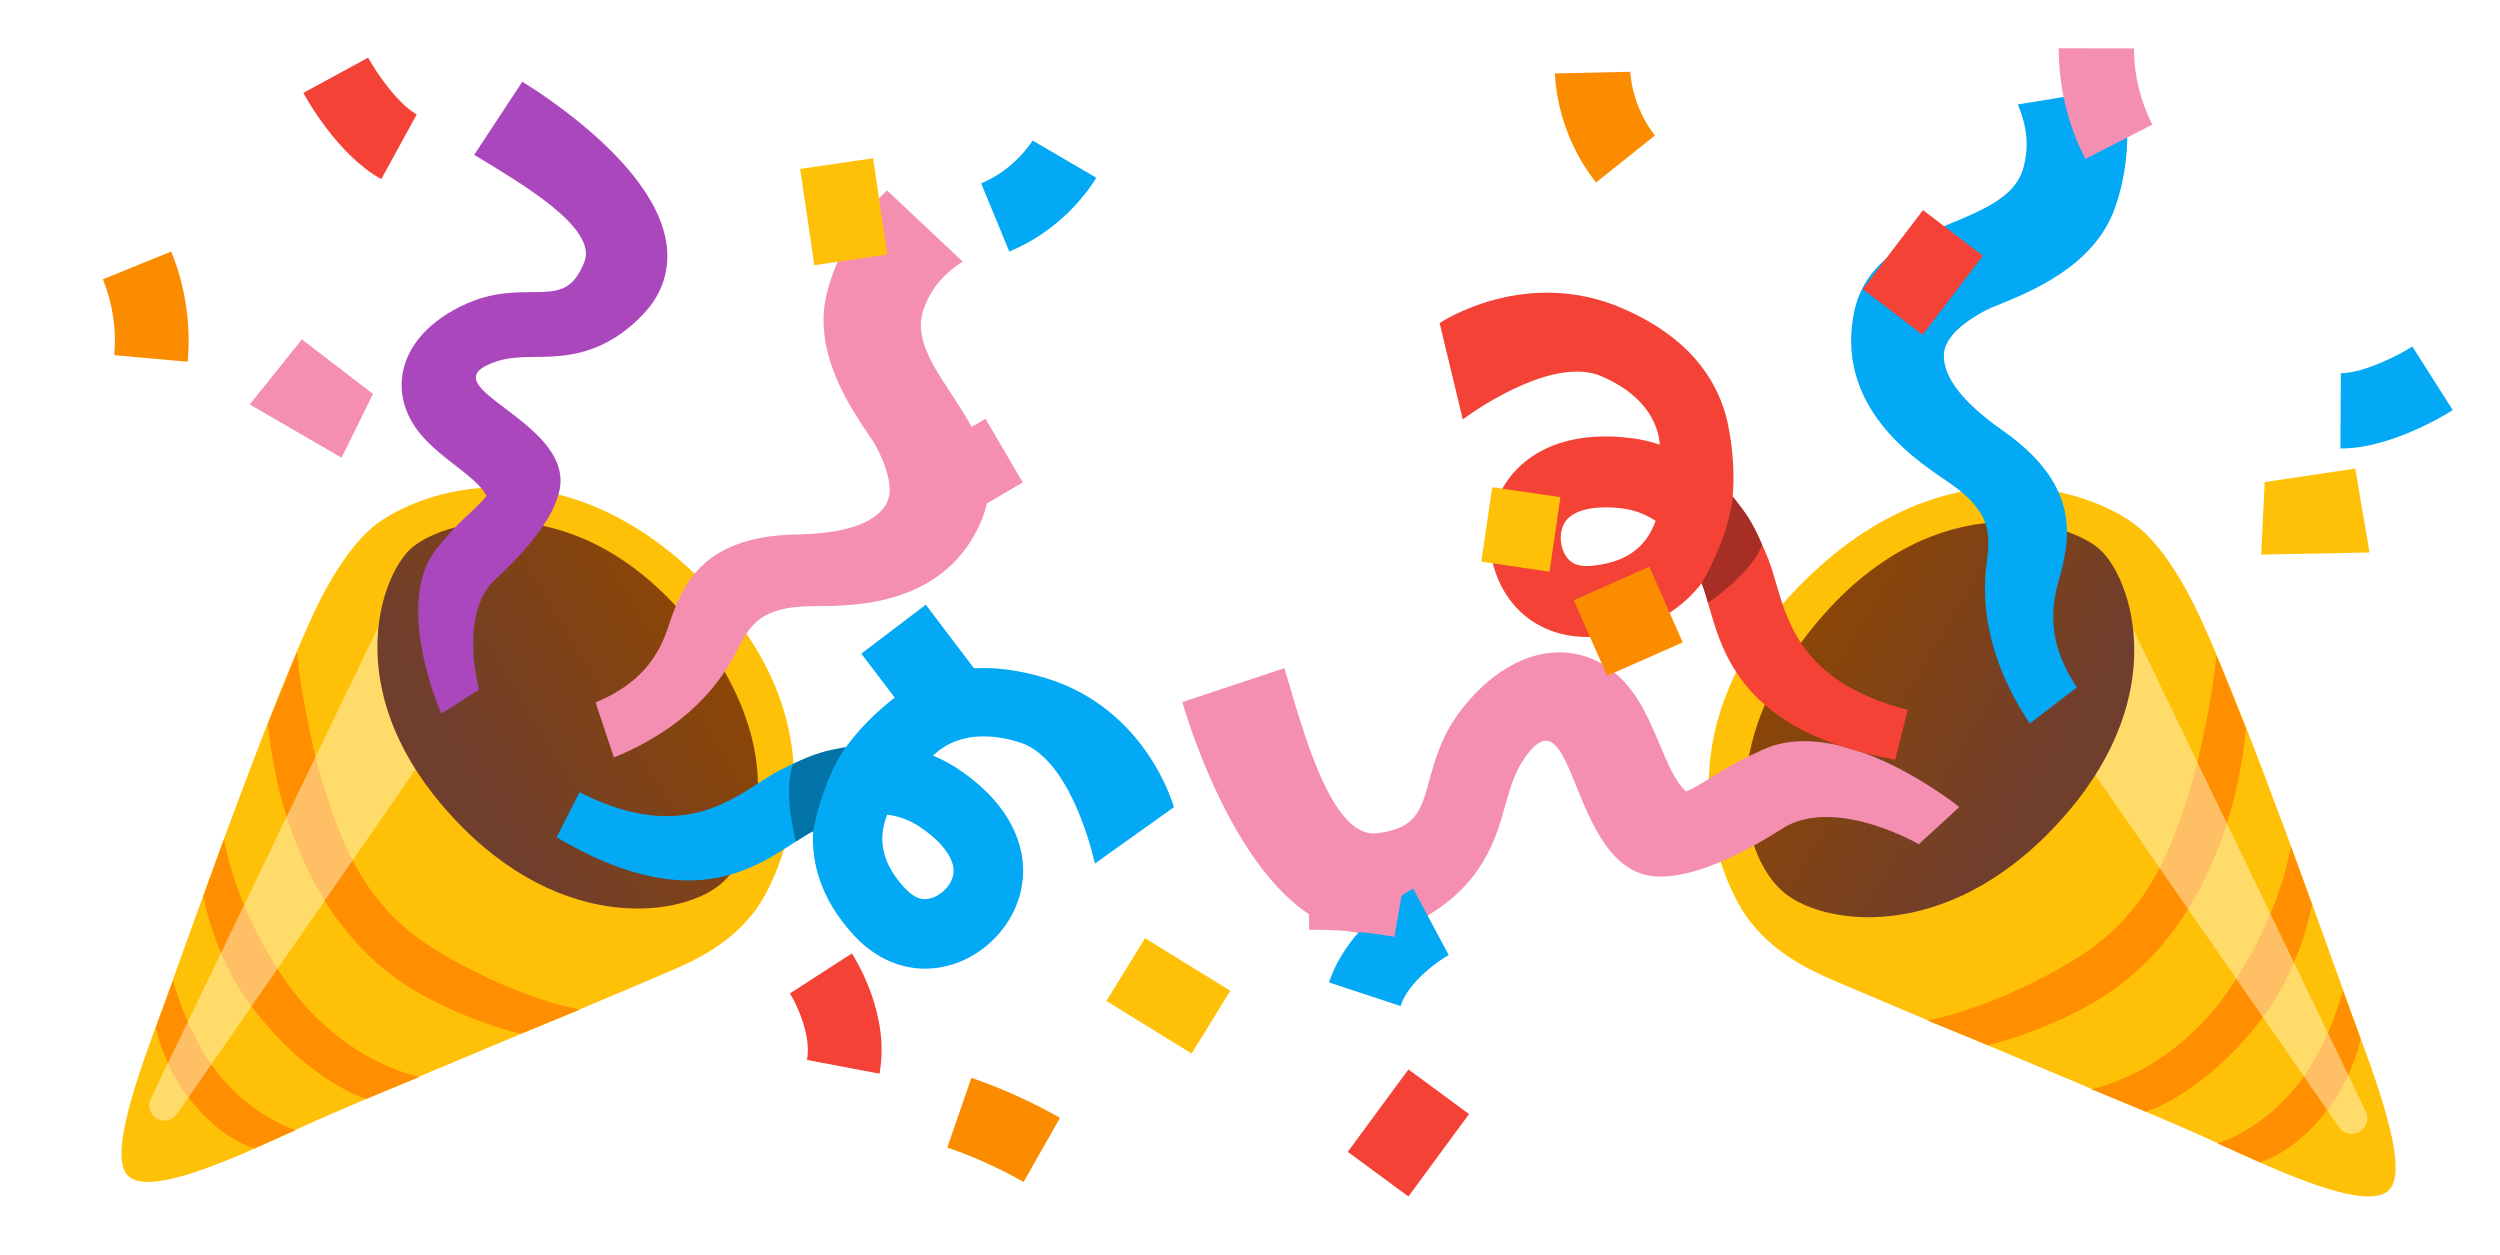
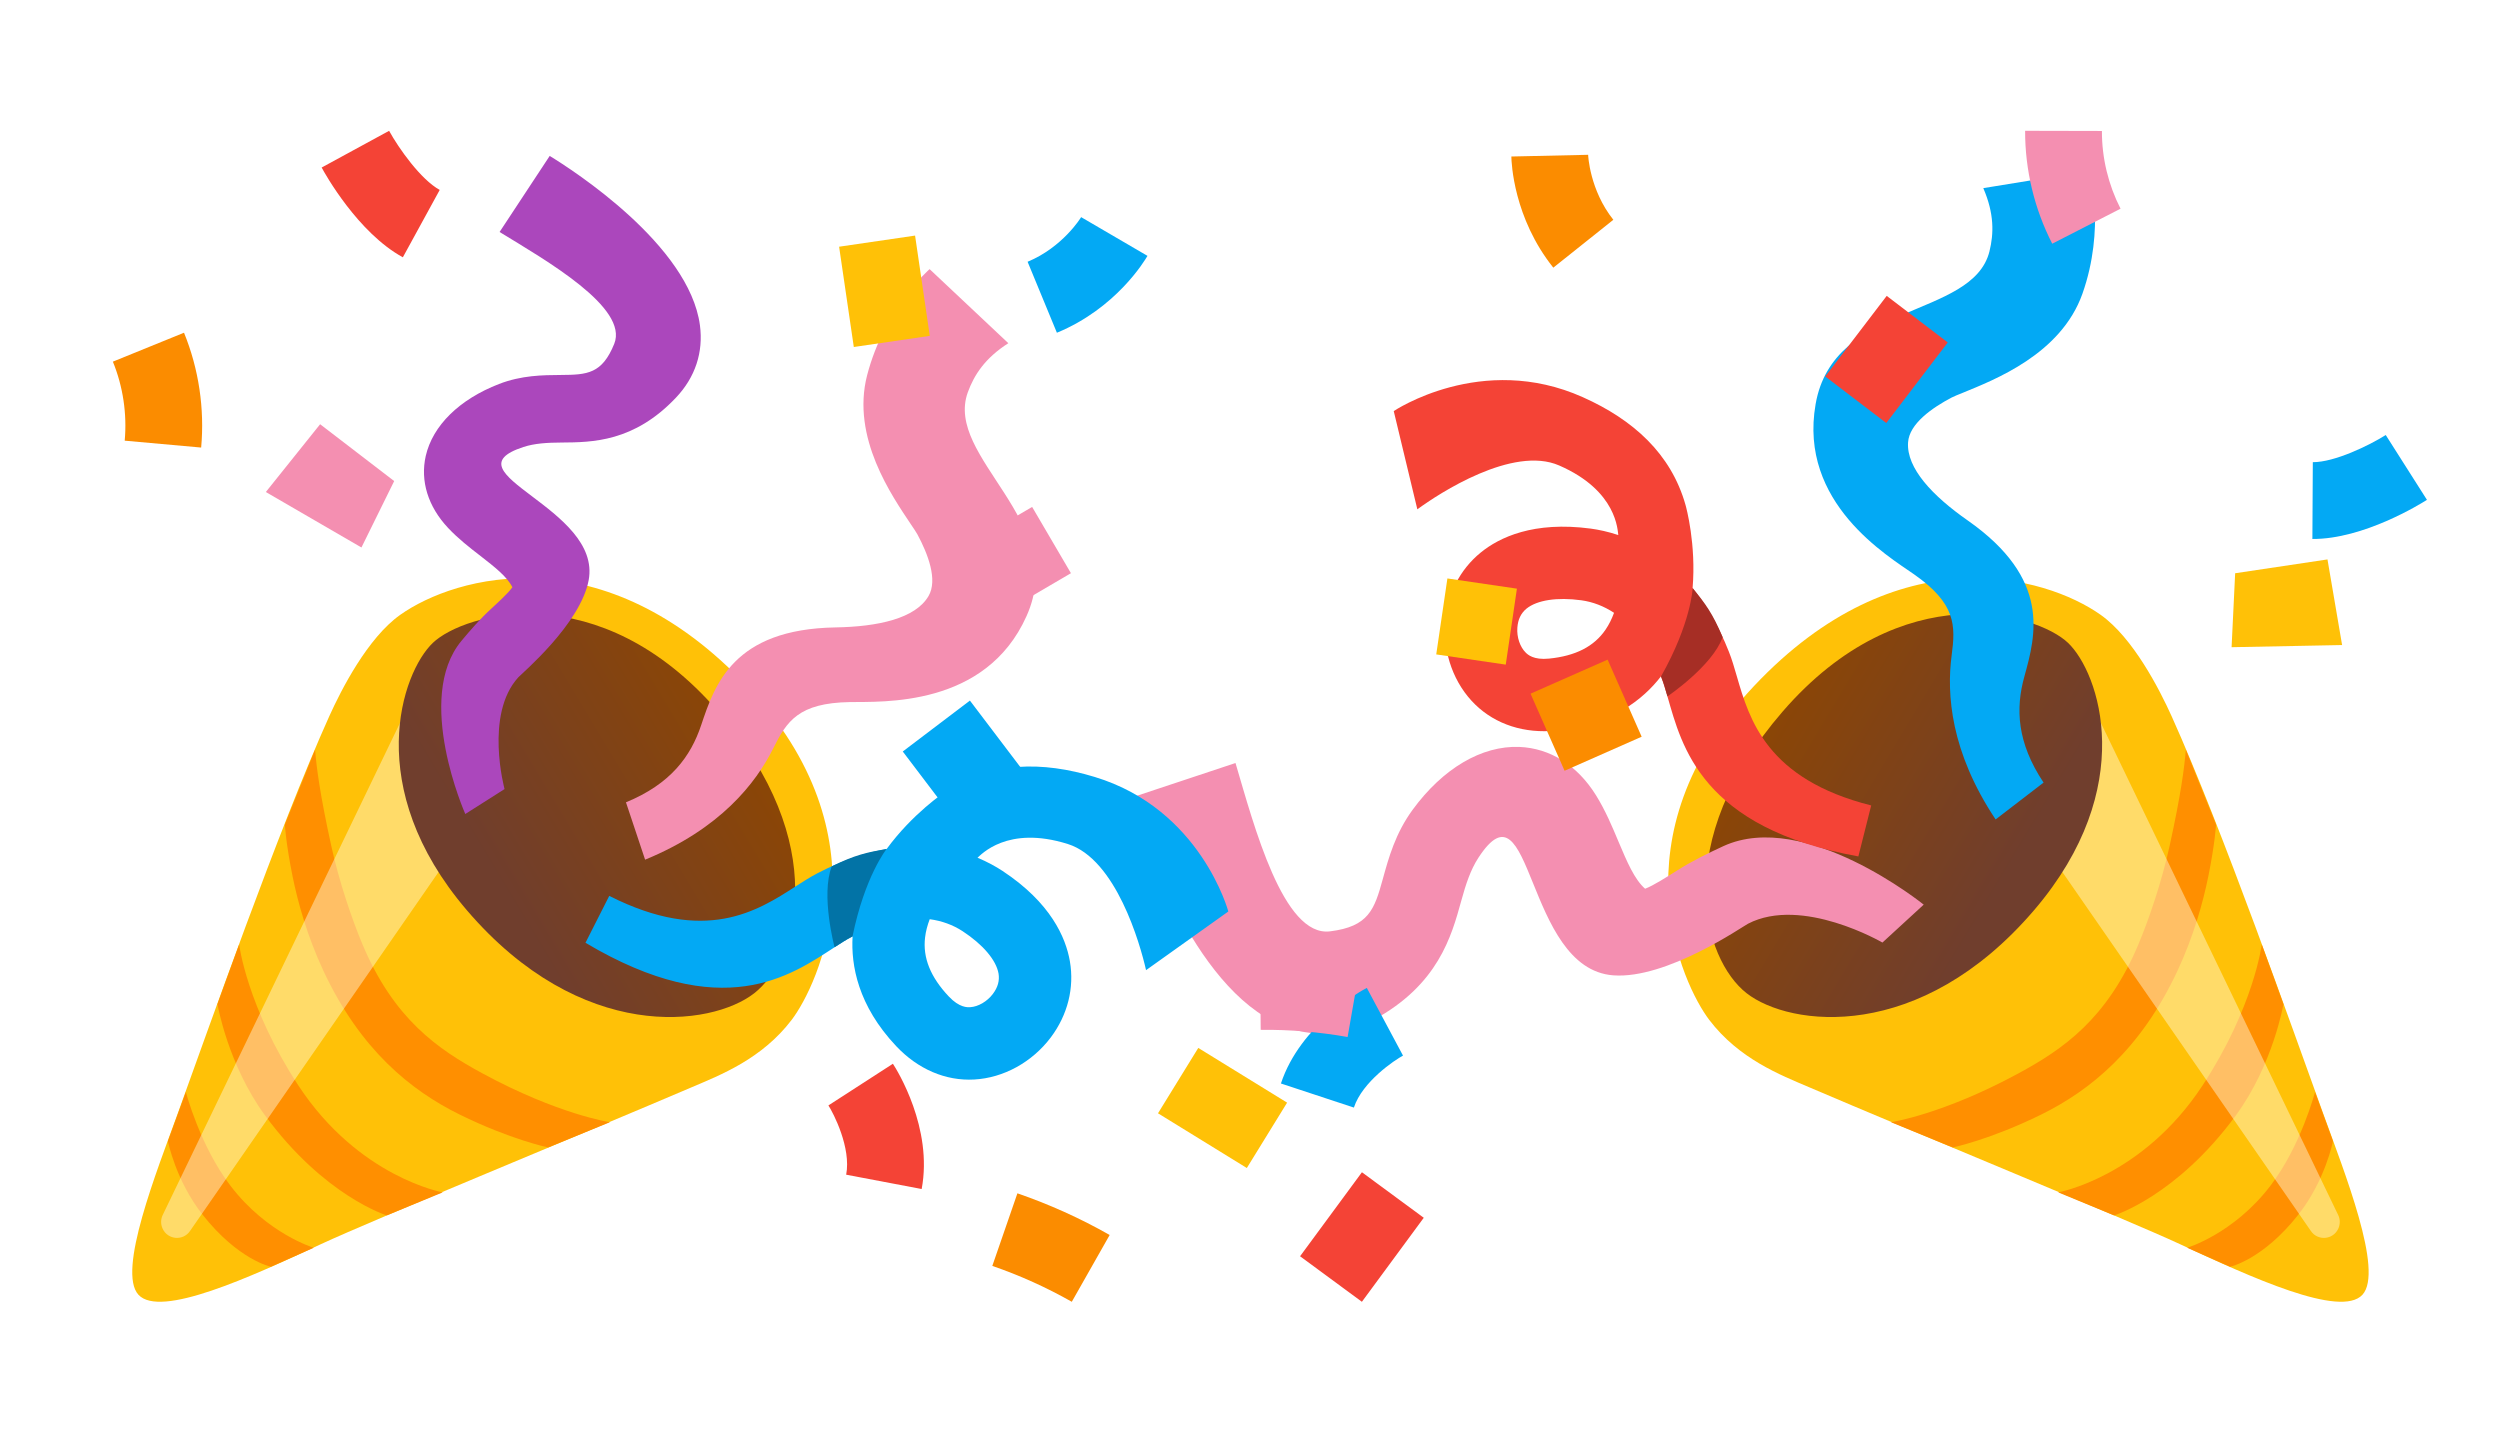
- <svg xmlns="http://www.w3.org/2000/svg" width="255" height="128" viewBox="0 0 255 128">
-   <g transform="translate(128 3) scale(.96) translate(128 0) scale(-1 1)">
+ <svg xmlns="http://www.w3.org/2000/svg" width="224" height="128" viewBox="0 0 224 128">
+   <g transform="translate(108 10) scale(.86) translate(128 0) scale(-1 1)">
    <g>
      <g>
        <g>
          <path style="fill:#FFC107;" d="M7.45,123.27c2.27,2.46,11.62-1.83,19-5.27c5.53-2.57,27.66-11.65,38.66-16.36     c2.97-1.27,7.29-2.93,10.4-7.02c2.76-3.64,10.08-19.1-4.66-34.76c-14.96-15.9-30.37-11.51-36.13-7.43     c-3.39,2.4-6.15,7.81-7.39,10.56c-5.24,11.62-12.71,32.91-15.75,41.28C9.35,110.44,5.2,120.83,7.45,123.27z" />
          <path style="fill:#FF8F00;" d="M25.85,66.49c0.14,1.74,0.49,4.57,1.69,10.02c0.82,3.74,2.16,7.66,3.25,10.25     c3.27,7.79,7.86,10.93,12.51,13.45c7.9,4.28,13.27,5.08,13.27,5.08l-6.44,2.63c0,0-3.9-0.81-9.22-3.43     c-5.07-2.5-10.35-6.73-14.21-15.01c-1.67-3.59-2.64-7.07-3.2-9.83c-0.69-3.42-0.8-5.36-0.8-5.36L25.85,66.49z" />
          <path style="fill:#FF8F00;" d="M17.94,86.77c0,0,0.8,6.49,6.16,14.68c6.28,9.58,15.05,11.15,15.05,11.15l-5.83,2.4     c0,0-6.51-1.99-12.7-10.44c-3.86-5.27-4.94-11.57-4.94-11.57L17.94,86.77z" />
          <path style="fill:#FF8F00;" d="M12.39,102.15c0,0,1.46,5.6,4.66,9.78c3.81,4.99,8.66,6.44,8.66,6.44l-4.47,1.98     c0,0-3.39-0.71-7.1-5.41c-2.82-3.57-3.62-7.67-3.62-7.67L12.39,102.15z" />
          <g style="opacity:0.44;">
            <path style="fill:#FFFDE7;" d="M9.96,116.37L9.96,116.37c-0.2-0.45-0.2-0.96,0.01-1.4l25.47-52.82l4.19,15.75l-26.8,38.71      C12.11,117.69,10.49,117.55,9.96,116.37z" />
          </g>
          <linearGradient id="popper2_p0_SVGID_1_" gradientUnits="userSpaceOnUse" x1="74.384" y1="61.839" x2="44.617" y2="79.699">
            <stop offset="0.024" style="stop-color:#8F4700" />
            <stop offset="1" style="stop-color:#703E2D" />
          </linearGradient>
          <path style="fill:url(#popper2_p0_SVGID_1_);" d="M41.65,83.19c11.9,13.92,25.45,12.18,29.96,8.66c4.52-3.53,8.09-15.66-3.76-29.35     c-12.42-14.34-26.48-10.25-29.73-7.15S30.73,70.42,41.65,83.19z" />
          <g transform="translate(55 84) rotate(41) scale(0.94) translate(-59 -75)">
            <path style="fill:#F48FB1;" d="M62.77,75.35l-6.21-0.17c0,0,2.95-16.66,12.5-19.46c1.79-0.52,3.75-1.05,5.72-1.34      c1.17-0.18,3.02-0.45,3.93-0.79c0.21-1.57-0.45-3.57-1.19-5.84c-0.58-1.76-1.18-3.57-1.5-5.55c-0.62-3.86,0.41-7.27,2.9-9.62      c3.04-2.85,7.95-3.76,13.49-2.5c3.16,0.72,5.49,2.27,7.54,3.63c2.93,1.95,4.64,2.94,8.22,0.53c4.33-2.92-1.33-14.35-4.34-20.95      l11.23-4.68c1.51,3.3,8.8,20.28,3.99,29.97c-1.62,3.26-4.41,5.42-8.07,6.23c-7.96,1.78-12.62-1.32-16.02-3.58      c-1.61-1.07-3.02-1.91-4.55-2.35c-10.63-3.03,4.21,12.61-2.74,19.64c-4.17,4.21-14.36,5.32-15.02,5.48      C66.09,65.58,62.77,75.35,62.77,75.35z" />
          </g>
          <g transform="translate(43 72) rotate(-75) scale(0.94) translate(-55 -84)">
            <path style="fill:#03A9F4;" d="M82.52,88.92c-4.34-3.64-6.65-2.99-9.75-1.7c-4,1.66-10.29,2.89-18.83,0l2.57-6.19      c5.07,1.71,8.74,0.88,11.91-0.99c4.08-2.4,9.66-5.69,18.34,1.6c3.62,3.04,7.33,5.06,10.05,4.14c1.98-0.66,3.03-3.61,3.56-5.96      c0.05-0.21,0.13-0.81,0.19-1.34c0.48-3.67,1.28-11.59,7.18-15.64c6.31-4.33,12.94-4.33,12.94-4.33l1.2,11.92      c-3.05-0.45-5.17,0.17-6.96,1.16c-6.74,3.75-0.87,18.15-11.36,22.99C93.47,99.27,85.22,91.18,82.52,88.92z" />
          </g>
          <g transform="translate(59 75) rotate(34) scale(0.94) translate(-43 -72)">
            <path style="fill:#F44336;" d="M45.4,73.72l-4.34-3.89c7.97-8.9,5.87-15.44,4.34-20.2c-0.31-0.96-0.6-1.87-0.79-2.74      c-0.68-3.08-0.82-5.76-0.61-8.1c-3.06-3.81-4.41-7.8-4.5-8.07c-1.86-5.63-0.46-11.12,2.75-16.27C48.74,4,60.49,4,60.49,4      l3.92,10.49c-2.98-0.12-12.75,0.03-15.75,4.76c-3.79,5.96-1.3,9.64-1.12,10.06c0.73-0.95,1.47-1.71,2.13-2.3      c4.79-4.25,8.95-4.86,11.6-4.62c2.98,0.27,5.68,1.77,7.61,4.23c2.11,2.7,2.98,6.21,2.31,9.4c-0.65,3.11-2.72,5.74-5.83,7.41      c-5.43,2.92-9.95,2.52-12.98,1.51c0.02,0.07,0.03,0.15,0.05,0.22c0.11,0.5,0.33,1.2,0.59,2.01      C54.79,52.65,58.08,61.35,45.4,73.72z M52.75,36.19c0.58,0.42,1.19,0.77,1.82,1.02c2.1,0.84,4.39,0.56,6.99-0.84      c1.53-0.82,1.71-1.7,1.77-1.99c0.18-0.87-0.12-1.98-0.77-2.81c-0.57-0.73-1.23-1.11-2.02-1.19c-1.5-0.13-3.53,0.82-5.56,2.63      C54.01,33.88,53.27,34.95,52.75,36.19z" />
            <path style="fill:#A62E25;" d="M43.99,38.79c-0.19,2.2-0.28,3.51,0.29,6.37c2.75,2.02,8.74,2.02,8.74,2.02    c-0.26-0.81-0.49-1.51-0.59-2.01c-0.02-0.07-0.03-0.15-0.05-0.22C46.29,41.91,43.99,38.79,43.99,38.79z" />
          </g>
        </g>
      </g>
      <g transform="translate(-7 -8) rotate(-25 64 64)">
        <g>
          <polygon style="fill:#FFC107;" points="31.53,48.64 21.19,43.57 26.34,36.13 34.45,41.5   " />
        </g>
      </g>
      <g transform="translate(0 3) rotate(-8 64 64)">
        <g>
          <path style="fill:#03A9F4;" d="M16.29,34.6c-5.28-0.71-10.66-5.19-11.25-5.7l5.19-6.09c1.57,1.33,4.9,3.56,7.13,3.86L16.29,34.6z" />
        </g>
      </g>
      <g transform="translate(-1 8) rotate(-25 64 64)">
        <g>
          <rect x="74.11" y="14.35" transform="matrix(0.9769 -0.2137 0.2137 0.9769 -2.3917 17.1437)" style="fill:#F44336;" width="8" height="10.56" />
        </g>
      </g>
      <g transform="translate(6 2) rotate(-8 64 64)">
        <g>
          <path style="fill:#FB8C00;" d="M92.46,17.77l-5.5-5.81c2.88-2.73,3.54-6.3,3.54-6.34l7.9,1.29C98.3,7.54,97.29,13.2,92.46,17.77z" />
        </g>
      </g>
      <g transform="translate(-2 -4) rotate(9 64 64)">
        <g>
          <rect x="96.54" y="47.3" transform="matrix(0.9545 -0.2983 0.2983 0.9545 -10.7408 32.2313)" style="fill:#FFC107;" width="7.32" height="8" />
        </g>
      </g>
      <g transform="translate(5 7) rotate(-25 64 64)">
        <g>
          <path style="fill:#03A9F4;" d="M97.55,113.03l-7.95-0.94c0.34-2.83-1.77-6.3-2.35-7.07l6.4-4.8    C94.13,100.85,98.3,106.62,97.55,113.03z" />
        </g>
      </g>
      <g transform="translate(-3 1) rotate(-8 64 64)">
        <g>
          <path style="fill:#F48FB1;" d="M120.37,102.89c-2.99-0.45-6.05-0.63-9.07-0.52l-0.27-8c3.51-0.12,7.06,0.08,10.53,0.61    L120.37,102.89z" />
        </g>
      </g>
      <g transform="translate(-4 6) rotate(-25 64 64)">
        <rect x="88.29" y="65.14" transform="matrix(0.6583 0.7527 -0.7527 0.6583 84.0086 -46.0064)" style="fill:#FB8C00;" width="8.78" height="8.78" />
      </g>
      <g transform="translate(0 0.972)">
        <g transform="translate(7 -3) rotate(9 64 64)">
          <g>
            <path style="fill:#F48FB1;" d="M25.61,21.27l-7.6-2.49c0.87-2.66,1.1-5.53,0.65-8.3l7.9-1.27C27.21,13.23,26.88,17.4,25.61,21.27z    " />
          </g>
        </g>
      </g>
      <g transform="translate(0 -0.1760025)">
        <g transform="translate(4 -5) rotate(9 64 64)">
          <g>
            <rect x="112.29" y="109.43" transform="matrix(0.7026 -0.7116 0.7116 0.7026 -47.1516 116.922)" style="fill:#F44336;" width="8" height="10.87" />
          </g>
        </g>
      </g>
    </g>
  </g>
-   <g transform="translate(6 4) scale(.94)">
+   <g transform="translate(6 10) scale(.86)">
    <g>
      <g>
        <g>
          <path style="fill:#FFC107;" d="M7.45,123.27c2.27,2.46,11.62-1.83,19-5.27c5.53-2.57,27.66-11.65,38.66-16.36     c2.97-1.27,7.29-2.93,10.4-7.02c2.76-3.64,10.08-19.1-4.66-34.76c-14.96-15.9-30.37-11.51-36.13-7.43     c-3.39,2.4-6.15,7.81-7.39,10.56c-5.24,11.62-12.71,32.91-15.75,41.28C9.35,110.44,5.2,120.83,7.45,123.27z" />
          <path style="fill:#FF8F00;" d="M25.85,66.49c0.14,1.74,0.49,4.57,1.69,10.02c0.82,3.74,2.16,7.66,3.25,10.25     c3.27,7.79,7.86,10.93,12.51,13.45c7.9,4.28,13.27,5.08,13.27,5.08l-6.44,2.63c0,0-3.9-0.81-9.22-3.43     c-5.07-2.5-10.35-6.73-14.21-15.01c-1.67-3.59-2.64-7.07-3.2-9.83c-0.69-3.42-0.8-5.36-0.8-5.36L25.85,66.49z" />
          <path style="fill:#FF8F00;" d="M17.94,86.77c0,0,0.8,6.49,6.16,14.68c6.28,9.58,15.05,11.15,15.05,11.15l-5.83,2.4     c0,0-6.51-1.99-12.7-10.44c-3.86-5.27-4.94-11.57-4.94-11.57L17.94,86.77z" />
          <path style="fill:#FF8F00;" d="M12.39,102.15c0,0,1.46,5.6,4.66,9.78c3.81,4.99,8.66,6.44,8.66,6.44l-4.47,1.98     c0,0-3.39-0.71-7.1-5.41c-2.82-3.57-3.62-7.67-3.62-7.67L12.39,102.15z" />
          <g style="opacity:0.44;">
            <path style="fill:#FFFDE7;" d="M9.96,116.37L9.96,116.37c-0.2-0.45-0.2-0.96,0.01-1.4l25.47-52.82l4.19,15.75l-26.8,38.71      C12.11,117.69,10.49,117.55,9.96,116.37z" />
          </g>
          <linearGradient id="popper2_p1_SVGID_1_" gradientUnits="userSpaceOnUse" x1="74.384" y1="61.839" x2="44.617" y2="79.699">
            <stop offset="0.024" style="stop-color:#8F4700" />
            <stop offset="1" style="stop-color:#703E2D" />
          </linearGradient>
          <path style="fill:url(#popper2_p1_SVGID_1_);" d="M41.65,83.19c11.9,13.92,25.45,12.18,29.96,8.66c4.52-3.53,8.09-15.66-3.76-29.35     c-12.42-14.34-26.48-10.25-29.73-7.15S30.73,70.42,41.65,83.19z" />
          <g transform="translate(55 84) rotate(75) scale(0.94) translate(-43 -72)">
            <path style="fill:#03A9F4;" d="M45.4,73.72l-4.34-3.89c7.97-8.9,5.87-15.44,4.34-20.2c-0.31-0.96-0.6-1.87-0.79-2.74      c-0.68-3.08-0.82-5.76-0.61-8.1c-3.06-3.81-4.41-7.8-4.5-8.07c-1.86-5.63-0.46-11.12,2.75-16.27C48.74,4,60.49,4,60.49,4      l3.92,10.49c-2.98-0.12-12.75,0.03-15.75,4.76c-3.79,5.96-1.3,9.64-1.12,10.06c0.73-0.95,1.47-1.71,2.13-2.3      c4.79-4.25,8.95-4.86,11.6-4.62c2.98,0.27,5.68,1.77,7.61,4.23c2.11,2.7,2.98,6.21,2.31,9.4c-0.65,3.11-2.72,5.74-5.83,7.41      c-5.43,2.92-9.95,2.52-12.98,1.51c0.02,0.07,0.03,0.15,0.05,0.22c0.11,0.5,0.33,1.2,0.59,2.01      C54.79,52.65,58.08,61.35,45.4,73.72z M52.75,36.19c0.58,0.42,1.19,0.77,1.82,1.02c2.1,0.84,4.39,0.56,6.99-0.84      c1.53-0.82,1.71-1.7,1.77-1.99c0.18-0.87-0.12-1.98-0.77-2.81c-0.57-0.73-1.23-1.11-2.02-1.19c-1.5-0.13-3.53,0.82-5.56,2.63      C54.01,33.88,53.27,34.95,52.75,36.19z" />
            <path style="fill:#0273A6;" d="M43.99,38.79c-0.19,2.2-0.28,3.51,0.29,6.37c2.75,2.02,8.74,2.02,8.74,2.02    c-0.26-0.81-0.49-1.51-0.59-2.01c-0.02-0.07-0.03-0.15-0.05-0.22C46.29,41.91,43.99,38.79,43.99,38.79z" />
          </g>
          <g transform="translate(43 72) rotate(-34) scale(0.78) translate(-59 -75)">
            <path style="fill:#AB47BC;" d="M62.77,75.35l-6.21-0.17c0,0,2.95-16.66,12.5-19.46c1.79-0.52,3.75-1.05,5.72-1.34      c1.17-0.18,3.02-0.45,3.93-0.79c0.21-1.57-0.45-3.57-1.19-5.84c-0.58-1.76-1.18-3.57-1.5-5.55c-0.62-3.86,0.41-7.27,2.9-9.62      c3.04-2.85,7.95-3.76,13.49-2.5c3.16,0.72,5.49,2.27,7.54,3.63c2.93,1.95,4.64,2.94,8.22,0.53c4.33-2.92-1.33-14.35-4.34-20.95      l11.23-4.68c1.51,3.3,8.8,20.28,3.99,29.97c-1.62,3.26-4.41,5.42-8.07,6.23c-7.96,1.78-12.62-1.32-16.02-3.58      c-1.61-1.07-3.02-1.91-4.55-2.35c-10.63-3.03,4.21,12.61-2.74,19.64c-4.17,4.21-14.36,5.32-15.02,5.48      C66.09,65.58,62.77,75.35,62.77,75.35z" />
          </g>
          <g transform="translate(59 75) rotate(-41) scale(0.94) translate(-55 -84)">
            <path style="fill:#F48FB1;" d="M82.52,88.92c-4.34-3.64-6.65-2.99-9.75-1.7c-4,1.66-10.29,2.89-18.83,0l2.57-6.19      c5.07,1.71,8.74,0.88,11.91-0.99c4.08-2.4,9.66-5.69,18.34,1.6c3.62,3.04,7.33,5.06,10.05,4.14c1.98-0.66,3.03-3.61,3.56-5.96      c0.05-0.21,0.13-0.81,0.19-1.34c0.48-3.67,1.28-11.59,7.18-15.64c6.31-4.33,12.94-4.33,12.94-4.33l1.2,11.92      c-3.05-0.45-5.17,0.17-6.96,1.16c-6.74,3.75-0.87,18.15-11.36,22.99C93.47,99.27,85.22,91.18,82.52,88.92z" />
          </g>
        </g>
      </g>
      <g transform="translate(-2 -1) rotate(4 64 64)">
        <g>
          <polygon style="fill:#F48FB1;" points="31.53,48.64 21.19,43.57 26.34,36.13 34.45,41.5   " />
        </g>
      </g>
      <g transform="translate(-3 4) rotate(-13 64 64)">
        <g>
          <path style="fill:#FB8C00;" d="M25.61,21.27l-7.6-2.49c0.87-2.66,1.1-5.53,0.65-8.3l7.9-1.27C27.21,13.23,26.88,17.4,25.61,21.27z    " />
        </g>
      </g>
      <g transform="translate(4 -2) rotate(4 64 64)">
        <g>
          <rect x="74.11" y="14.35" transform="matrix(0.9769 -0.2137 0.2137 0.9769 -2.3917 17.1437)" style="fill:#FFC107;" width="8" height="10.56" />
        </g>
      </g>
      <g transform="translate(-4 -8) rotate(21 64 64)">
        <g>
          <path style="fill:#03A9F4;" d="M92.46,17.77l-5.5-5.81c2.88-2.73,3.54-6.3,3.54-6.34l7.9,1.29C98.3,7.54,97.29,13.2,92.46,17.77z" />
        </g>
      </g>
      <g transform="translate(3 3) rotate(-13 64 64)">
        <g>
          <rect x="96.54" y="47.3" transform="matrix(0.9545 -0.2983 0.2983 0.9545 -10.7408 32.2313)" style="fill:#F48FB1;" width="7.32" height="8" />
        </g>
      </g>
      <g transform="translate(-5 -3) rotate(4 64 64)">
        <g>
          <path style="fill:#F44336;" d="M97.55,113.03l-7.95-0.94c0.34-2.83-1.77-6.3-2.35-7.07l6.4-4.8    C94.13,100.85,98.3,106.62,97.55,113.03z" />
        </g>
      </g>
      <g transform="translate(-6 2) rotate(-13 64 64)">
        <g>
          <rect x="112.29" y="109.43" transform="matrix(0.7026 -0.7116 0.7116 0.7026 -47.1516 116.922)" style="fill:#FFC107;" width="8" height="10.87" />
        </g>
      </g>
      <g transform="translate(1 -4) rotate(4 64 64)">
        <rect x="88.29" y="65.14" transform="matrix(0.6583 0.7527 -0.7527 0.6583 84.0086 -46.0064)" style="fill:#03A9F4;" width="8.78" height="8.78" />
      </g>
      <g transform="translate(0 2.724)">
        <g transform="translate(5 -7) rotate(21 64 64)">
          <g>
            <path style="fill:#F44336;" d="M16.29,34.6c-5.28-0.71-10.66-5.19-11.25-5.7l5.19-6.09c1.57,1.33,4.9,3.56,7.13,3.86L16.29,34.6z" />
          </g>
        </g>
      </g>
      <g transform="translate(0 -4.507996)">
        <g transform="translate(2 8) rotate(21 64 64)">
          <g>
            <path style="fill:#FB8C00;" d="M120.37,102.89c-2.99-0.45-6.05-0.63-9.07-0.52l-0.27-8c3.51-0.12,7.06,0.08,10.53,0.61    L120.37,102.89z" />
          </g>
        </g>
      </g>
    </g>
  </g>
</svg>
